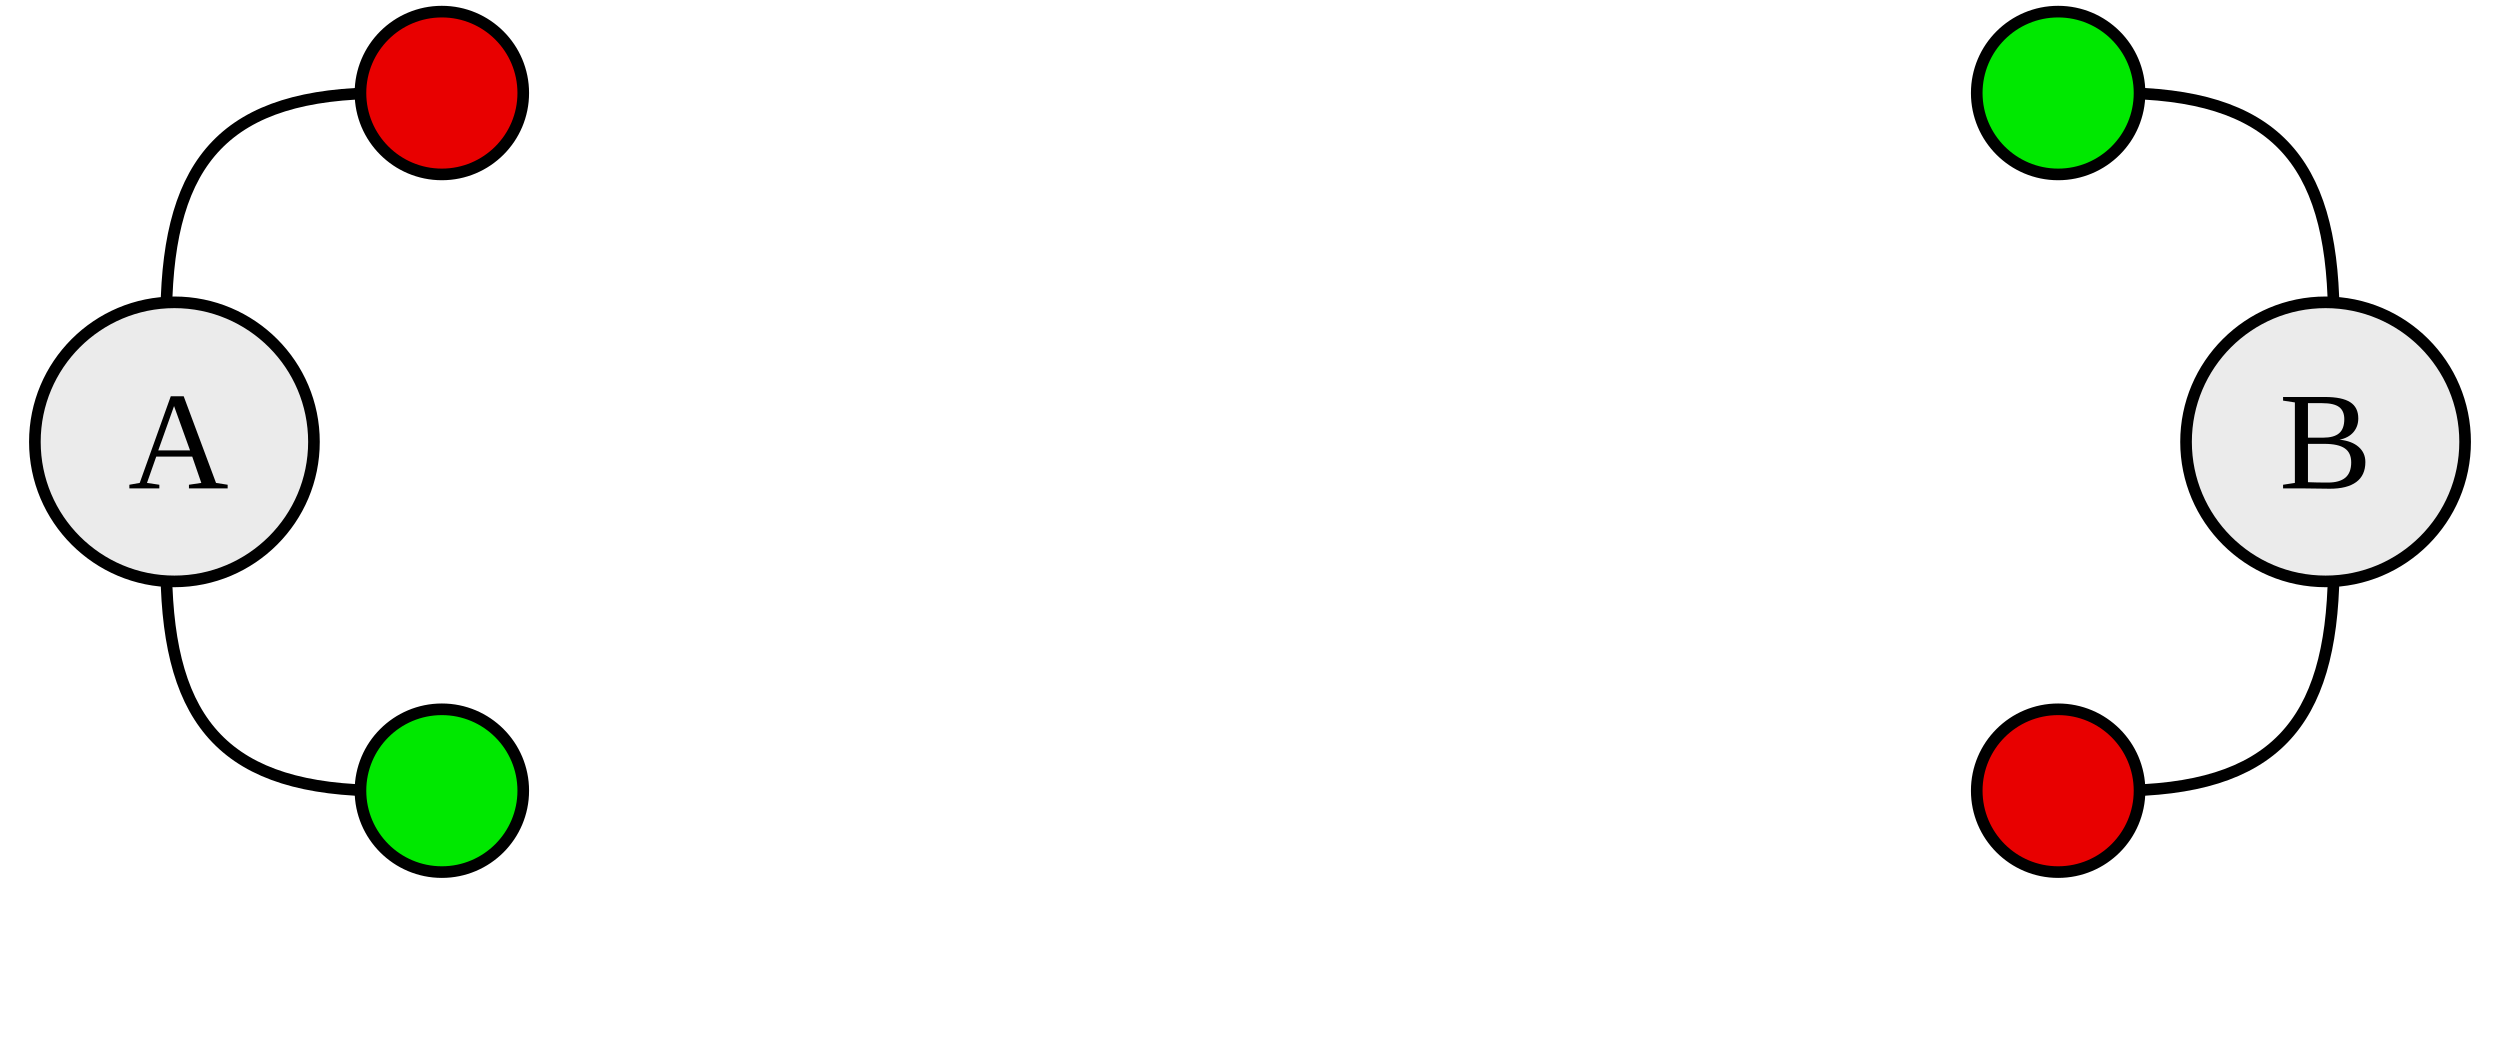
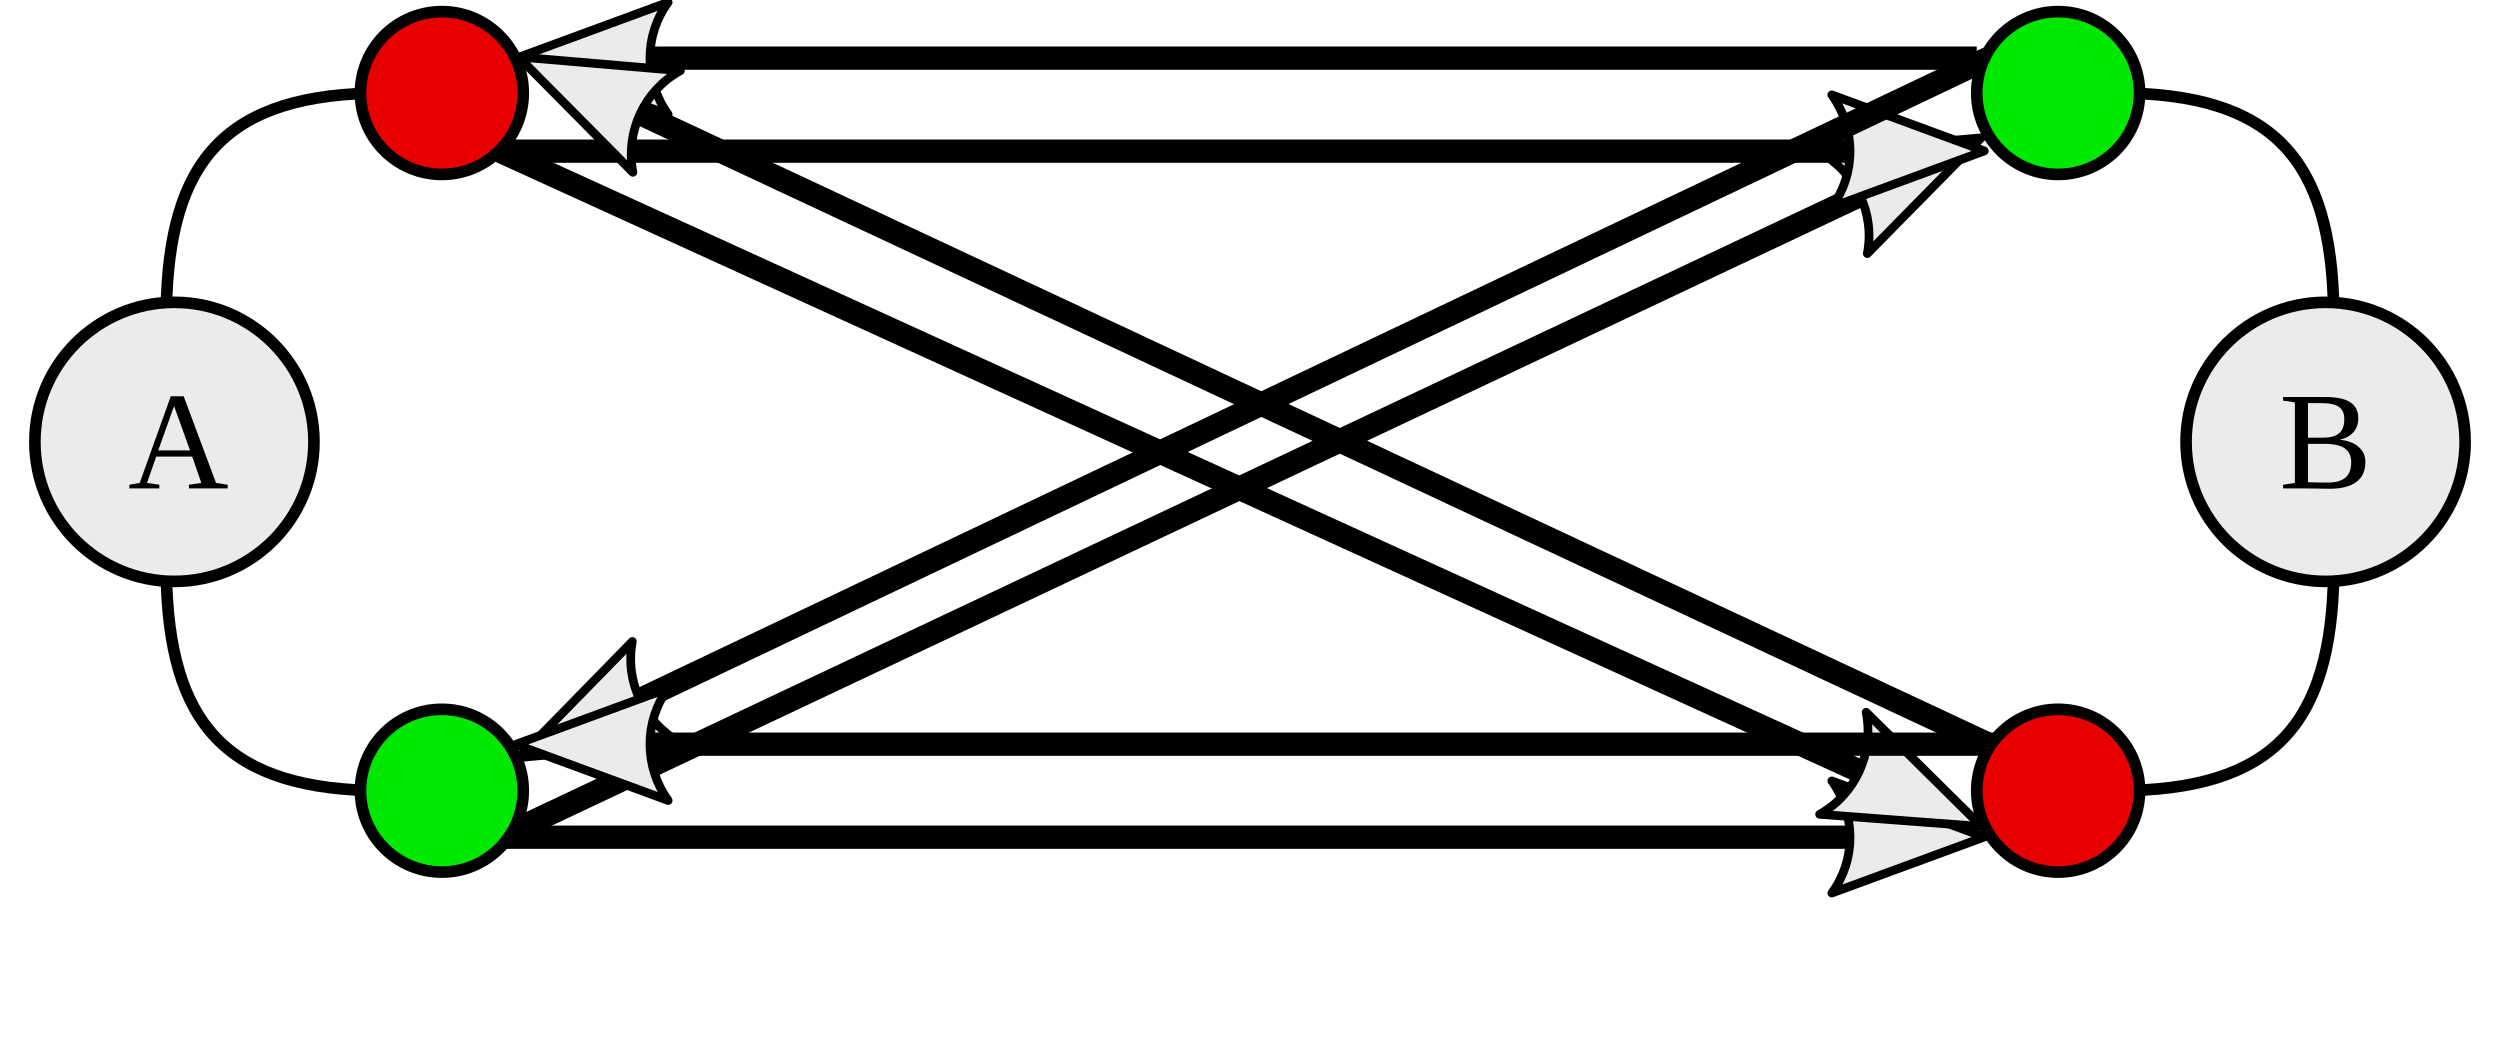
- <svg xmlns="http://www.w3.org/2000/svg" viewBox="0 0 215 90" id="RhythmLayout">
-   <g id="juggler-a" transform="translate(15,38)">
-     <g transform="rotate(-90)">
-       <path class="leftArm" d="m 30,18 c 0,-13.6 -5.76,-18.5 -18.7,-18.7" style="fill:none;stroke:#000000;stroke-width:1;" />
-       <circle class="leftHand" r="7" cx="30" cy="23" style="fill:#e80000;stroke:#000000;stroke-width:1" />
-       <path class="rightArm" d="m -30,18   c 0,-13.6  5.76,-18.5  18.7,-18.7" style="fill:none;stroke:#000000;stroke-width:1;" />
-       <circle class="rightHand" r="7" cx="-30" cy="23" style="fill:#00e800;stroke:#000000;stroke-width:1" />
+ <svg xmlns="http://www.w3.org/2000/svg" viewBox="0 0 215 90" id="diagonalPass" version="1.1">
+   <defs>
+     <marker orient="auto" refY="0" refX="0" id="Arrow2Mend" style="overflow:visible">
+       <path style="fill:#ebebeb;fill-opacity:1;fill-rule:evenodd;stroke:#000000;stroke-width:0.625;stroke-linejoin:round;stroke-opacity:1" d="M 8.719,4.034 -2.207,0.016 8.719,-4.002 c -1.745,2.372 -1.735,5.617 -6e-7,8.035 z" transform="scale(-0.6)" />
+     </marker>
+     <style type="text/css">
+       .toss {stroke:#000000;stroke-opacity:1;stroke-width:2;marker-end:url(#Arrow2Mend)}
+       .arm {fill:none;stroke:#000000;stroke-width:1}
+       .head {fill:#ebebeb;stroke:#000000;stroke-width:1}
+       .leftHand {fill:#e80000;stroke:#000000;stroke-width:1}
+       .rightHand {fill:#00e800;stroke:#000000;stroke-width:1}
+     </style>
+   </defs>
+   <path id="AR-3PB" d="M 43,72 168,72" class="toss" />
+   <path id="AR-3DB" d="M 43,72 168,13" class="toss" />
+   <path id="AL-3PB" d="M 43,13 168,13" class="toss" />
+   <path id="AL-3DB" d="M 43,13 168,70" class="toss" />
+   <path id="BR-3PA" d="M 170,5   47,5" class="toss" />
+   <path id="BR-3DA" d="M 171,5  47,64" class="toss" />
+   <path id="BL-3PA" d="M 172,64 47,64" class="toss" />
+   <path id="BL-3DA" d="M 171,64  47,6" class="toss" />
+   <g>
+     <g id="juggler-a" transform="translate(15,38)">
+       <g id="juggler-a-torso" transform="rotate(-90)">
+         <path class="arm leftArm " d="m 30,18 c 0,-13.6 -5.76,-18.5 -18.7,-18.7" />
+         <circle class="leftHand" r="7" cx="30" cy="23" style="" />
+         <path class="arm rightArm" d="m -30,18   c 0,-13.6  5.76,-18.5  18.7,-18.7" />
+         <circle class="rightHand" r="7" cx="-30" cy="23" style="" />
+       </g>
+       <circle class="head" r="12" cy="0" cx="0" />
+       <text class="name" y="4" x="-4" xml:space="preserve">A</text>
    </g>
-     <circle class="head" r="12" cy="0" cx="0" style="fill:#ebebeb;stroke:#000000;stroke-width:1" />
-     <text class="name" y="4" x="-4" xml:space="preserve">A</text>
-   </g>
-   <g id="juggler-b" transform="translate(200,38)">
-     <g transform="rotate(90)">
-       <path class="leftArm" d="m 30,18 c 0,-13.6 -5.76,-18.5 -18.7,-18.7" style="fill:none;stroke:#000000;stroke-width:1;" />
-       <circle class="leftHand" r="7" cx="30" cy="23" style="fill:#e80000;stroke:#000000;stroke-width:1" />
-       <path class="rightArm" d="m -30,18   c 0,-13.6  5.76,-18.5  18.7,-18.7" style="fill:none;stroke:#000000;stroke-width:1;" />
-       <circle class="rightHand" r="7" cx="-30" cy="23" style="fill:#00e800;stroke:#000000;stroke-width:1" />
+     <g id="juggler-b" transform="translate(200,38)">
+       <g id="juggler-b-torso" transform="rotate(90)">
+         <path class="arm leftArm" d="m 30,18 c 0,-13.6 -5.76,-18.5 -18.7,-18.7" />
+         <circle class="leftHand" r="7" cx="30" cy="23" />
+         <path class="arm rightArm" d="m -30,18   c 0,-13.6  5.76,-18.5  18.7,-18.7" />
+         <circle class="rightHand" r="7" cx="-30" cy="23" />
+       </g>
+       <circle class="head" r="12" cy="0" cx="0" />
+       <text class="name" y="4" x="-4" xml:space="preserve">B</text>
    </g>
-     <circle class="head" r="12" cy="0" cx="0" style="fill:#ebebeb;stroke:#000000;stroke-width:1" />
-     <text class="name" y="4" x="-4" xml:space="preserve">B</text>
  </g>
</svg>
